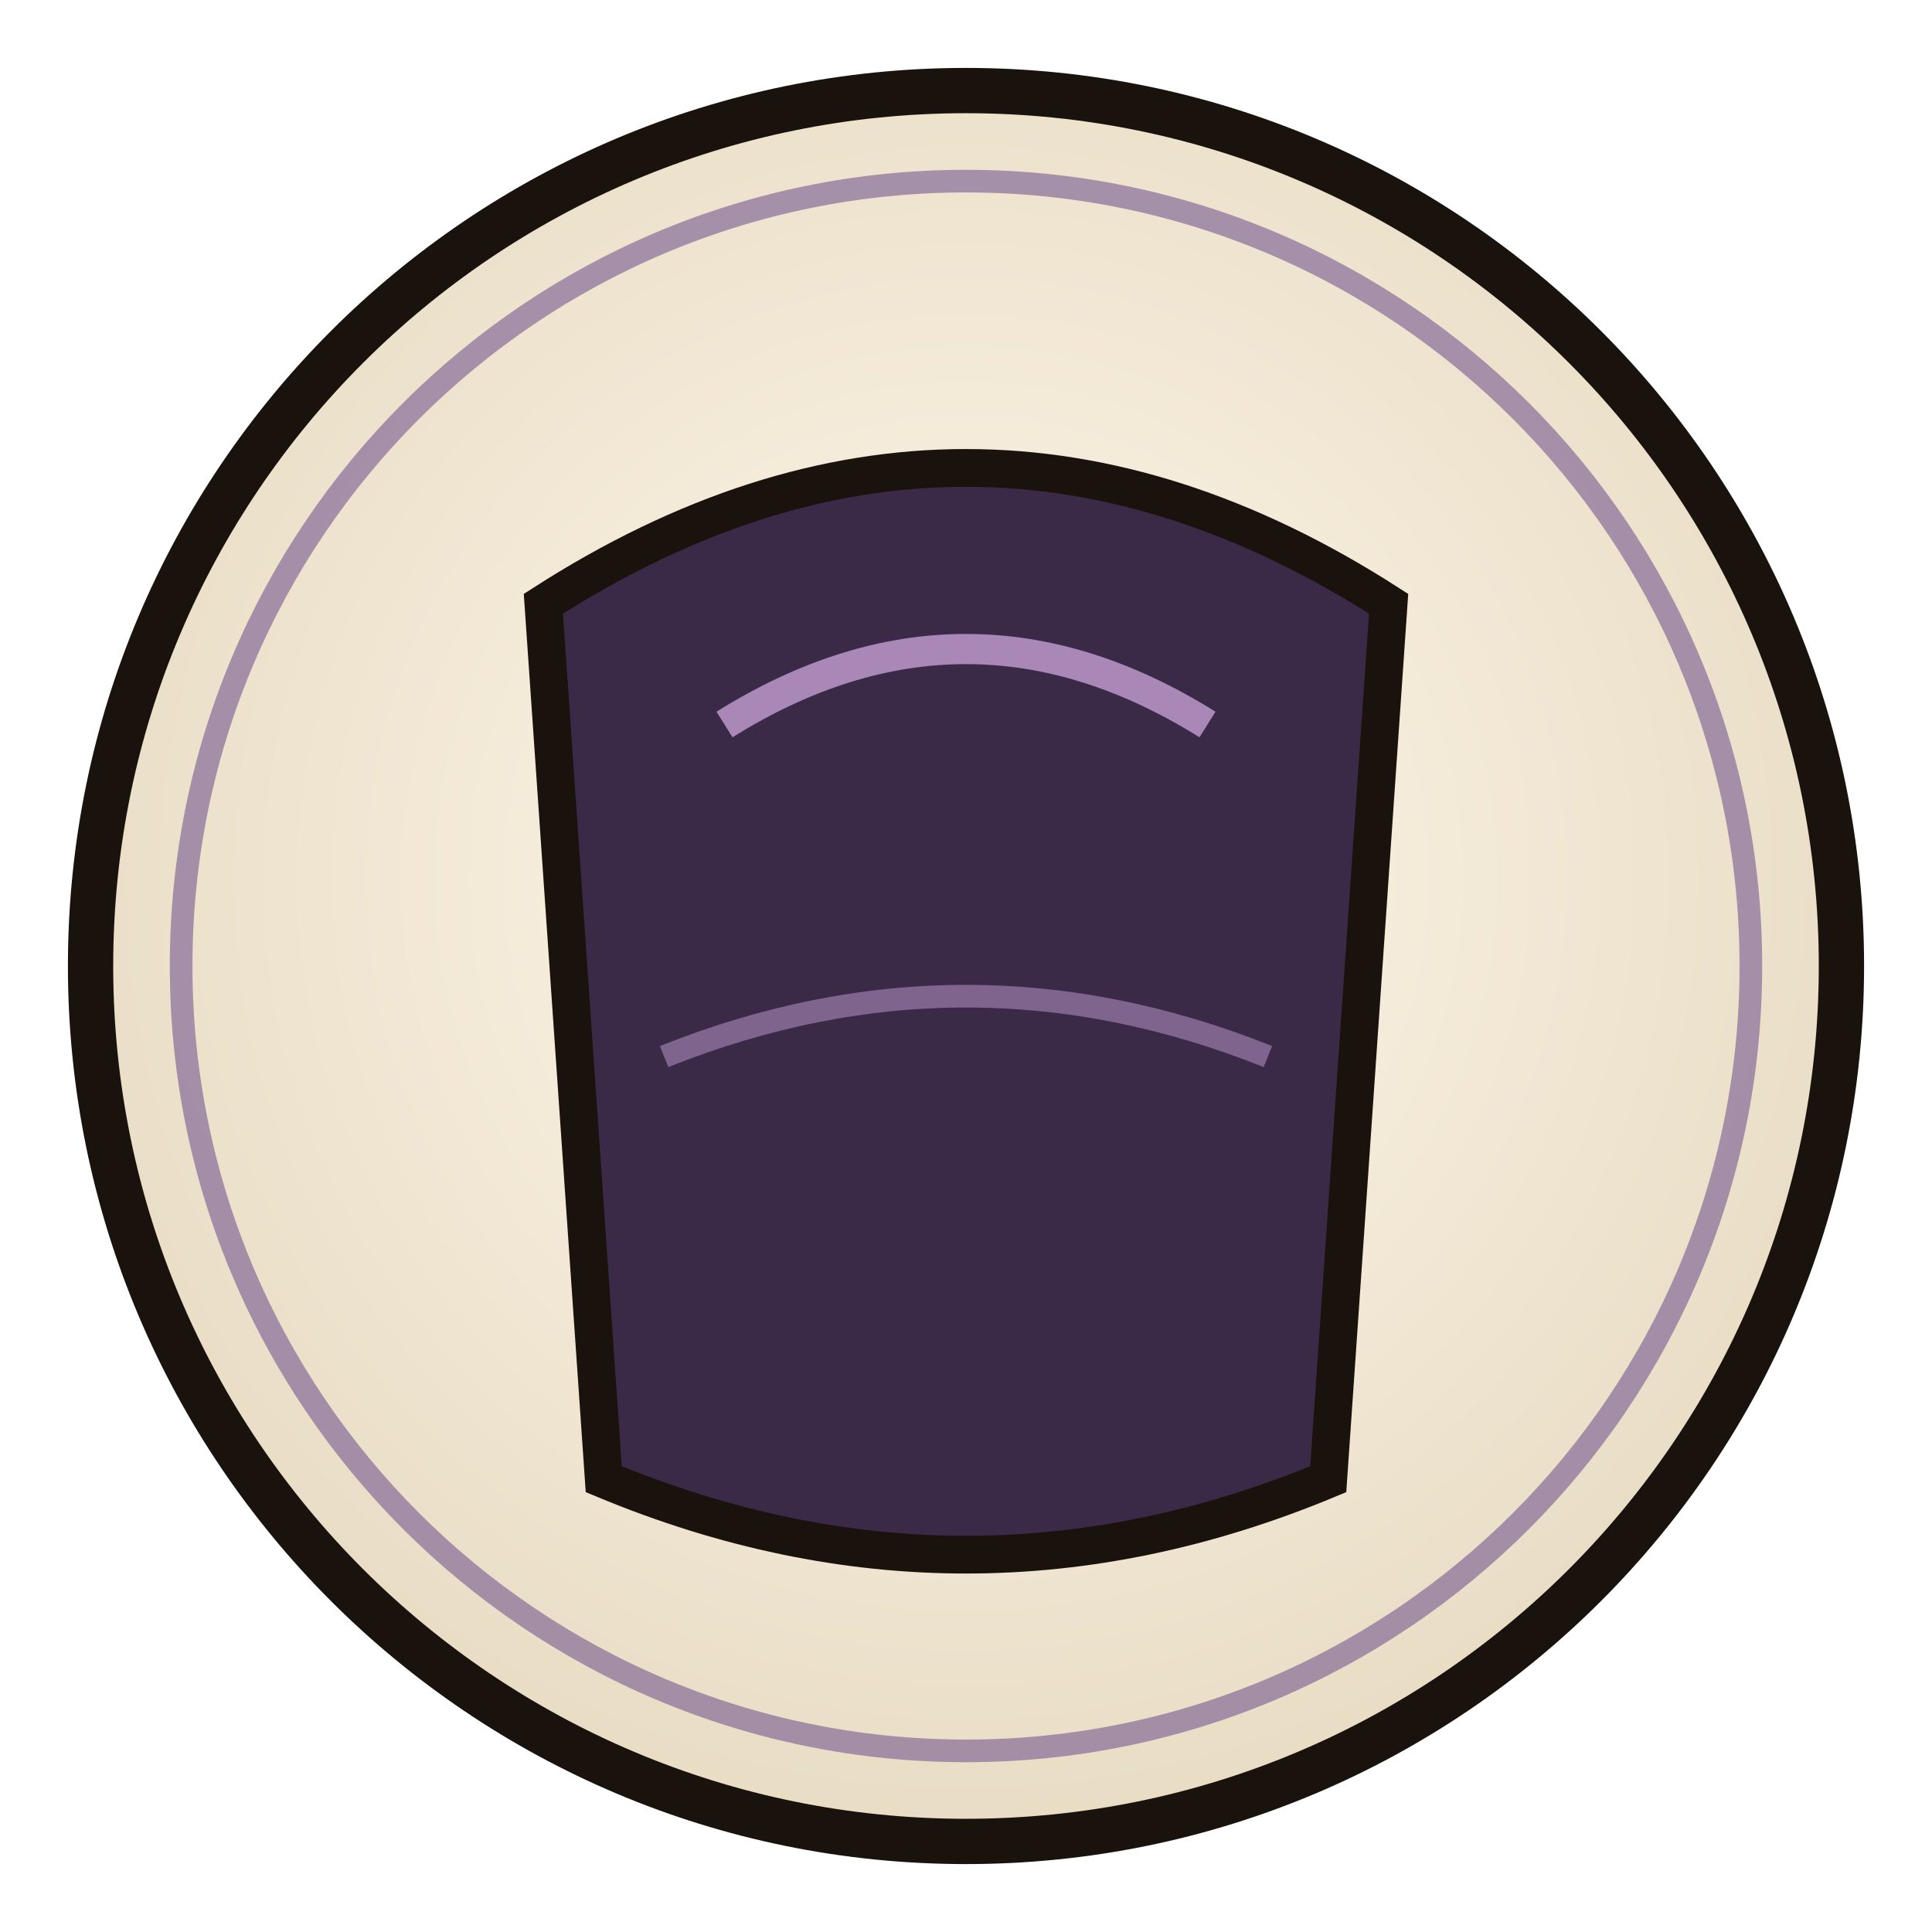
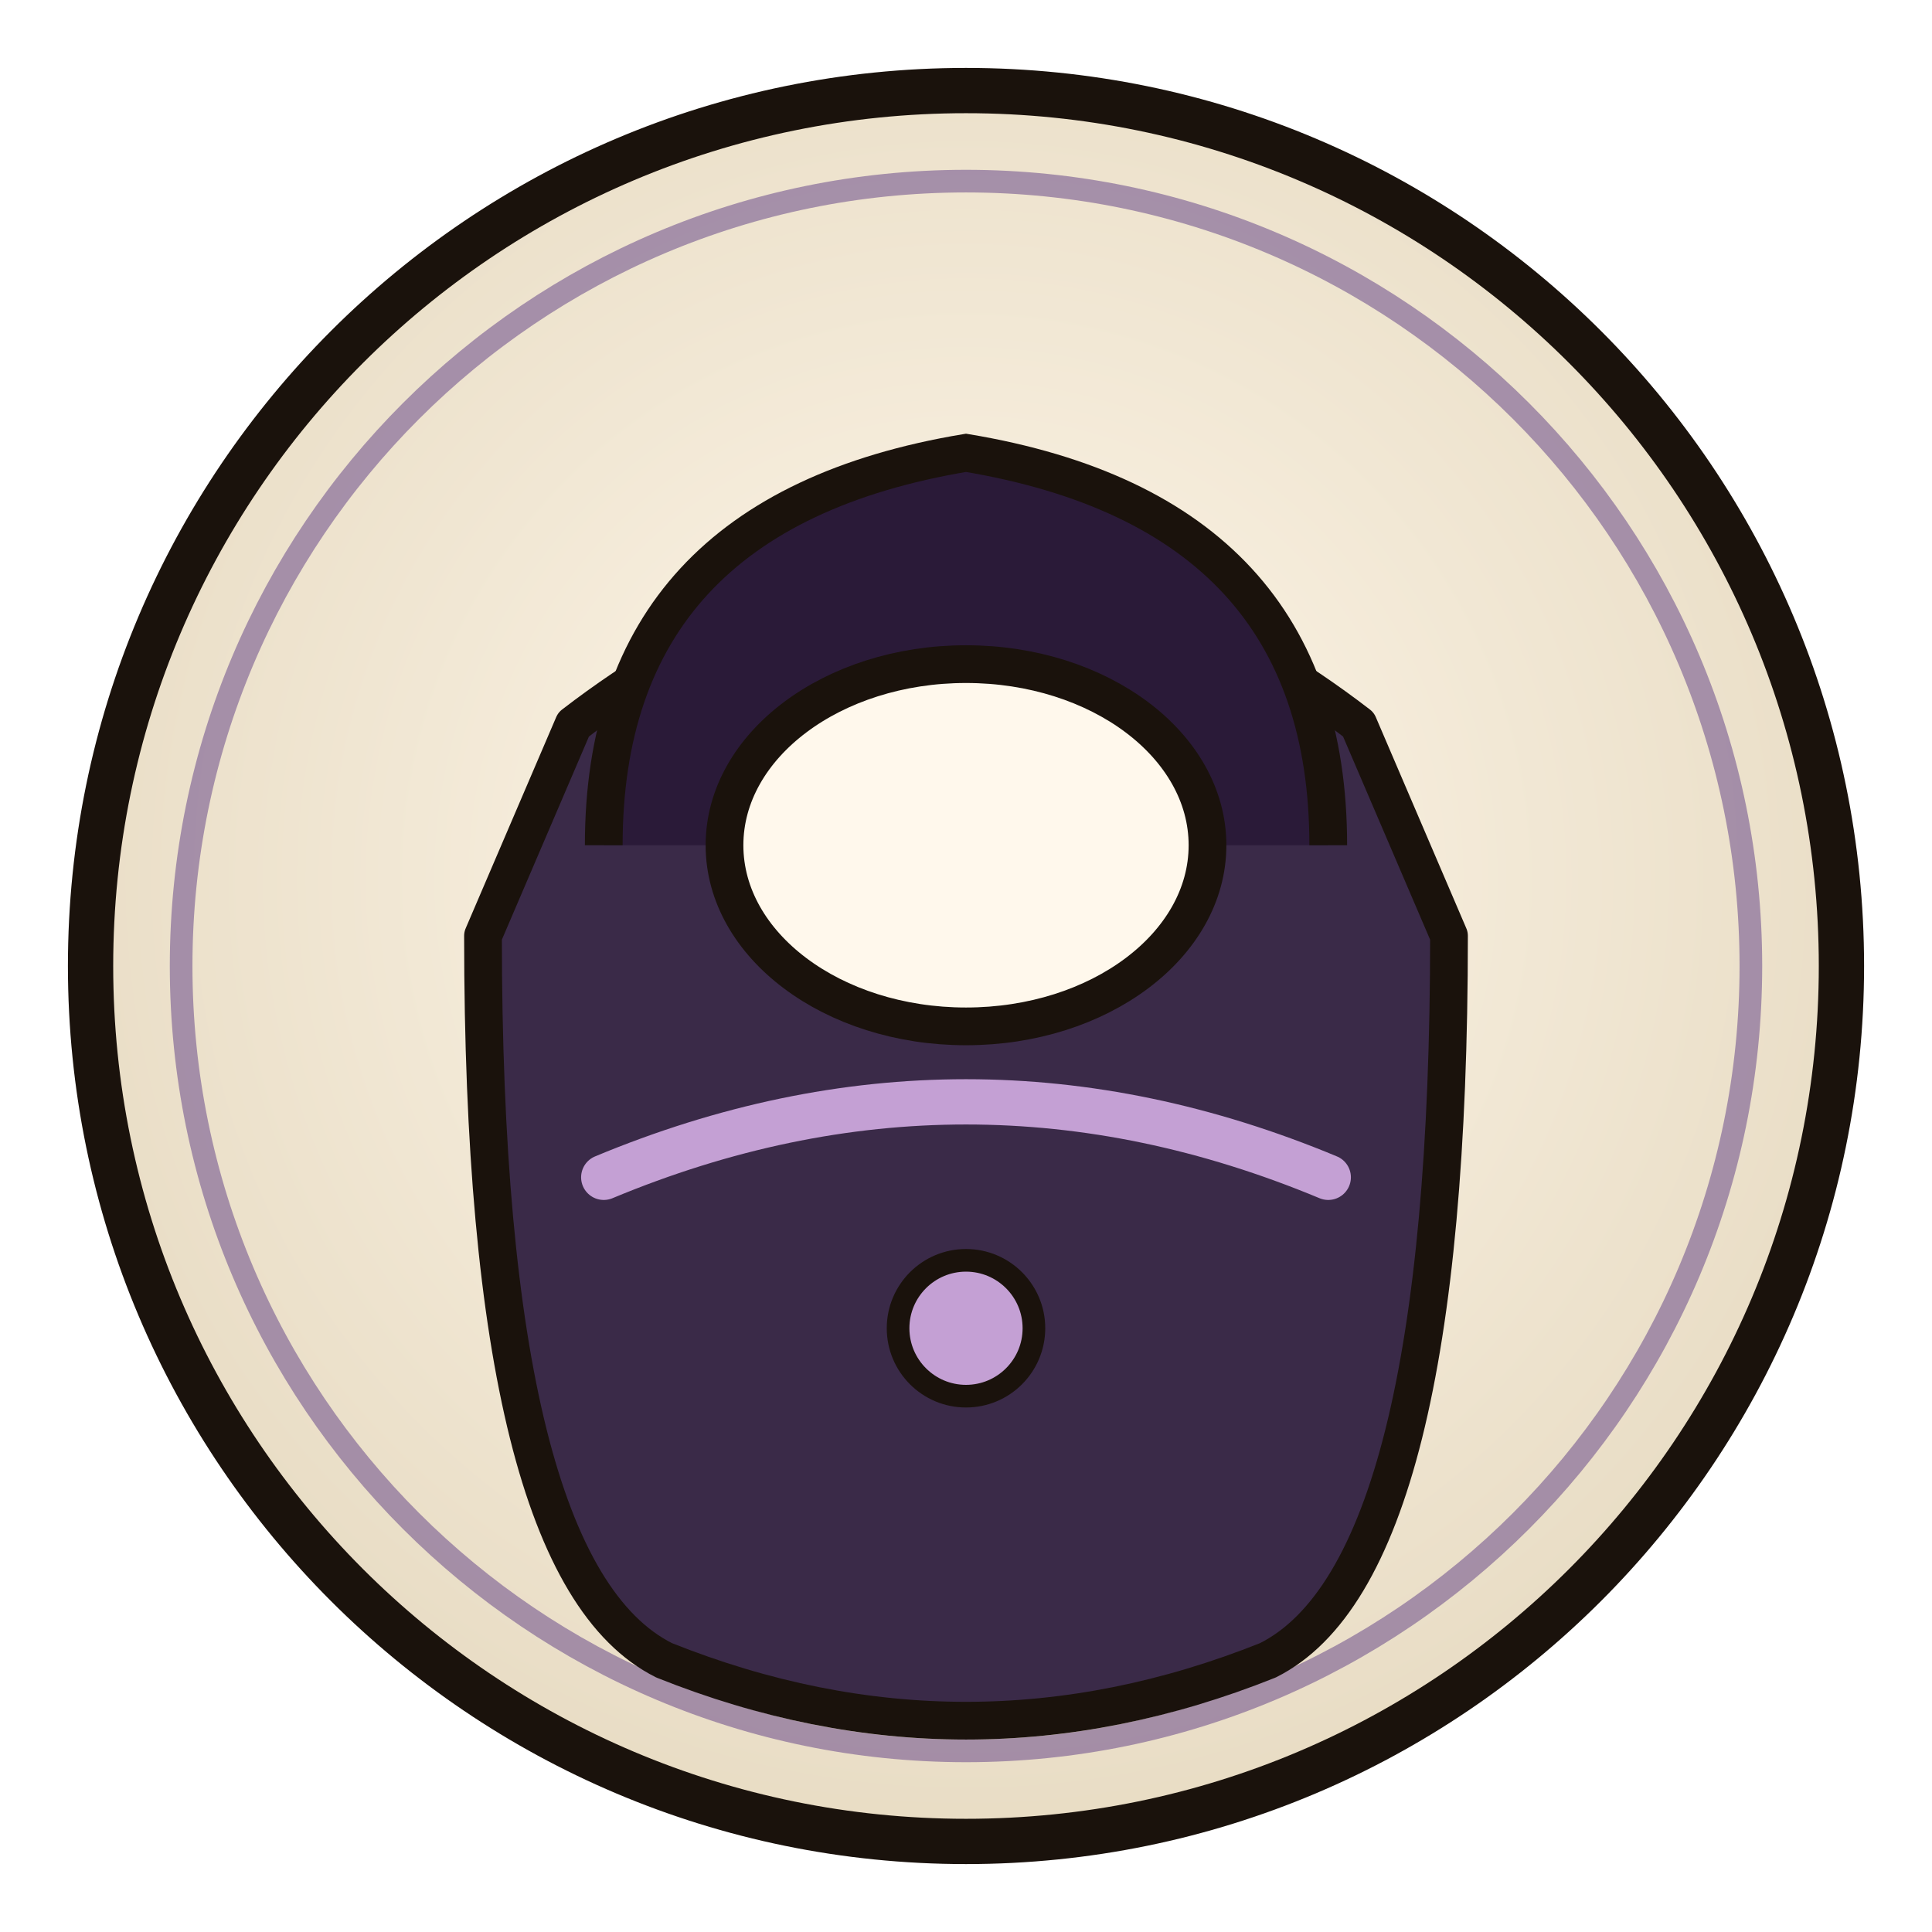
<svg xmlns="http://www.w3.org/2000/svg" width="128" height="128" viewBox="0 0 128 128" fill="none" role="img" aria-label="Widow-Silk Cloak">
  <defs>
-     <radialGradient id="g8608731" cx="50%" cy="45%" r="55%">
+     <radialGradient id="gdtwidowsilkcloak" cx="50%" cy="45%" r="55%">
      <stop offset="0%" stop-color="#fff8ec" />
      <stop offset="100%" stop-color="#e8dcc4" />
    </radialGradient>
  </defs>
-   <circle cx="64" cy="64" r="58" fill="url(#g8608731)" stroke="#1a120c" stroke-width="3" />
+   <circle cx="64" cy="64" r="58" fill="url(#gdtwidowsilkcloak)" stroke="#1a120c" stroke-width="3" />
  <circle cx="64" cy="64" r="52" fill="none" stroke="#6a4a8a" stroke-width="1.5" opacity="0.55" />
-   <path d="M36 40 Q64 22 92 40 L88 98 Q64 108 40 98 Z" fill="#3a2a48" stroke="#1a120c" stroke-width="2.5" />
-   <path d="M48 48 Q64 38 80 48" fill="none" stroke="#c4a0d4" stroke-width="2" opacity="0.8" />
-   <path d="M44 70 Q64 62 84 70" fill="none" stroke="#c4a0d4" stroke-width="1.5" opacity="0.5" />
+   <path d="M32 62 Q32 104 44 110 Q64 118 84 110 Q96 104 96 62 L90 48 Q64 28 38 48 Z" fill="#3a2a48" stroke="#1a120c" stroke-width="2.5" stroke-linejoin="round" />
+   <path d="M40 56 Q40 34 64 30 Q88 34 88 56" fill="#2a1a38" stroke="#1a120c" stroke-width="2.5" />
+   <ellipse cx="64" cy="56" rx="16" ry="12" fill="#fff8ec" stroke="#1a120c" stroke-width="2.5" />
+   <path d="M40 78 Q64 68 88 78" fill="none" stroke="#c4a0d4" stroke-width="3" stroke-linecap="round" />
+   <circle cx="64" cy="88" r="4.5" fill="#c4a0d4" stroke="#1a120c" stroke-width="1.5" />
</svg>
